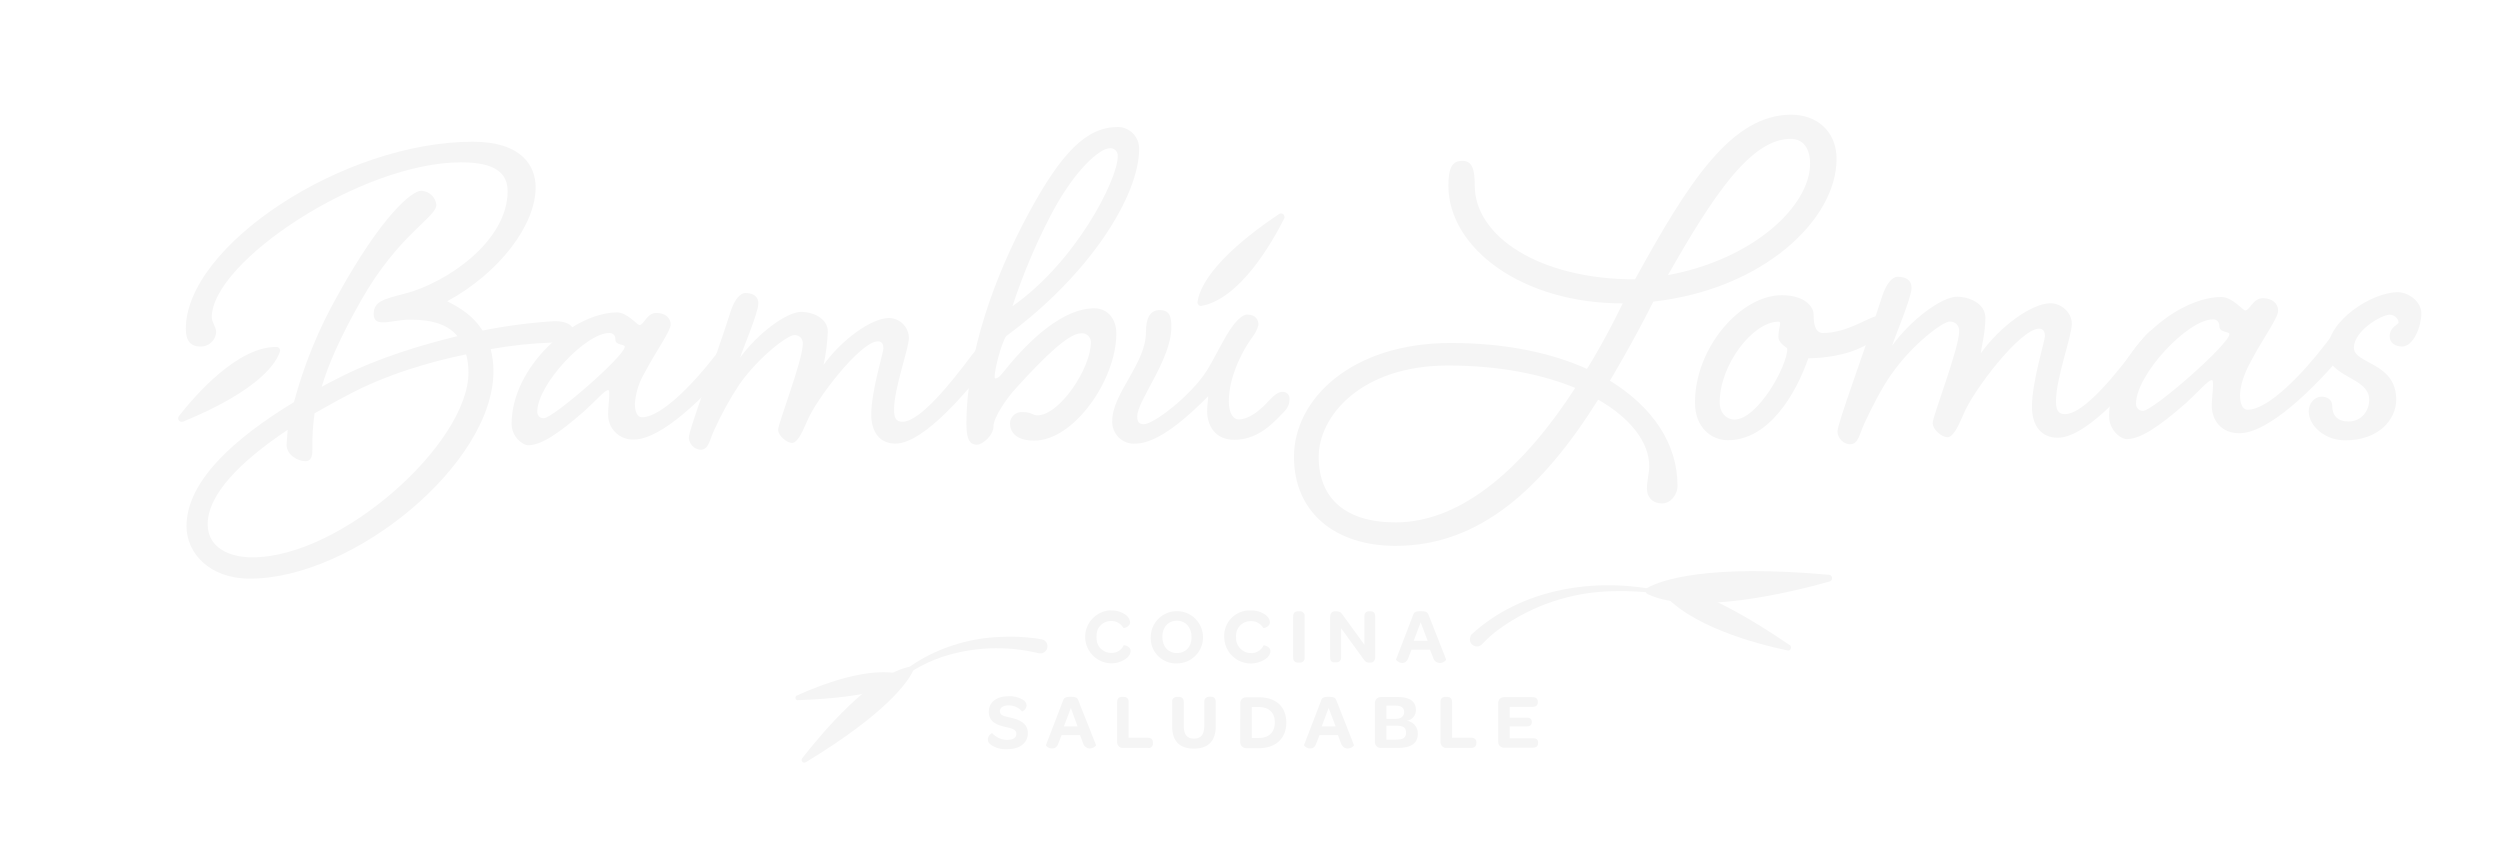
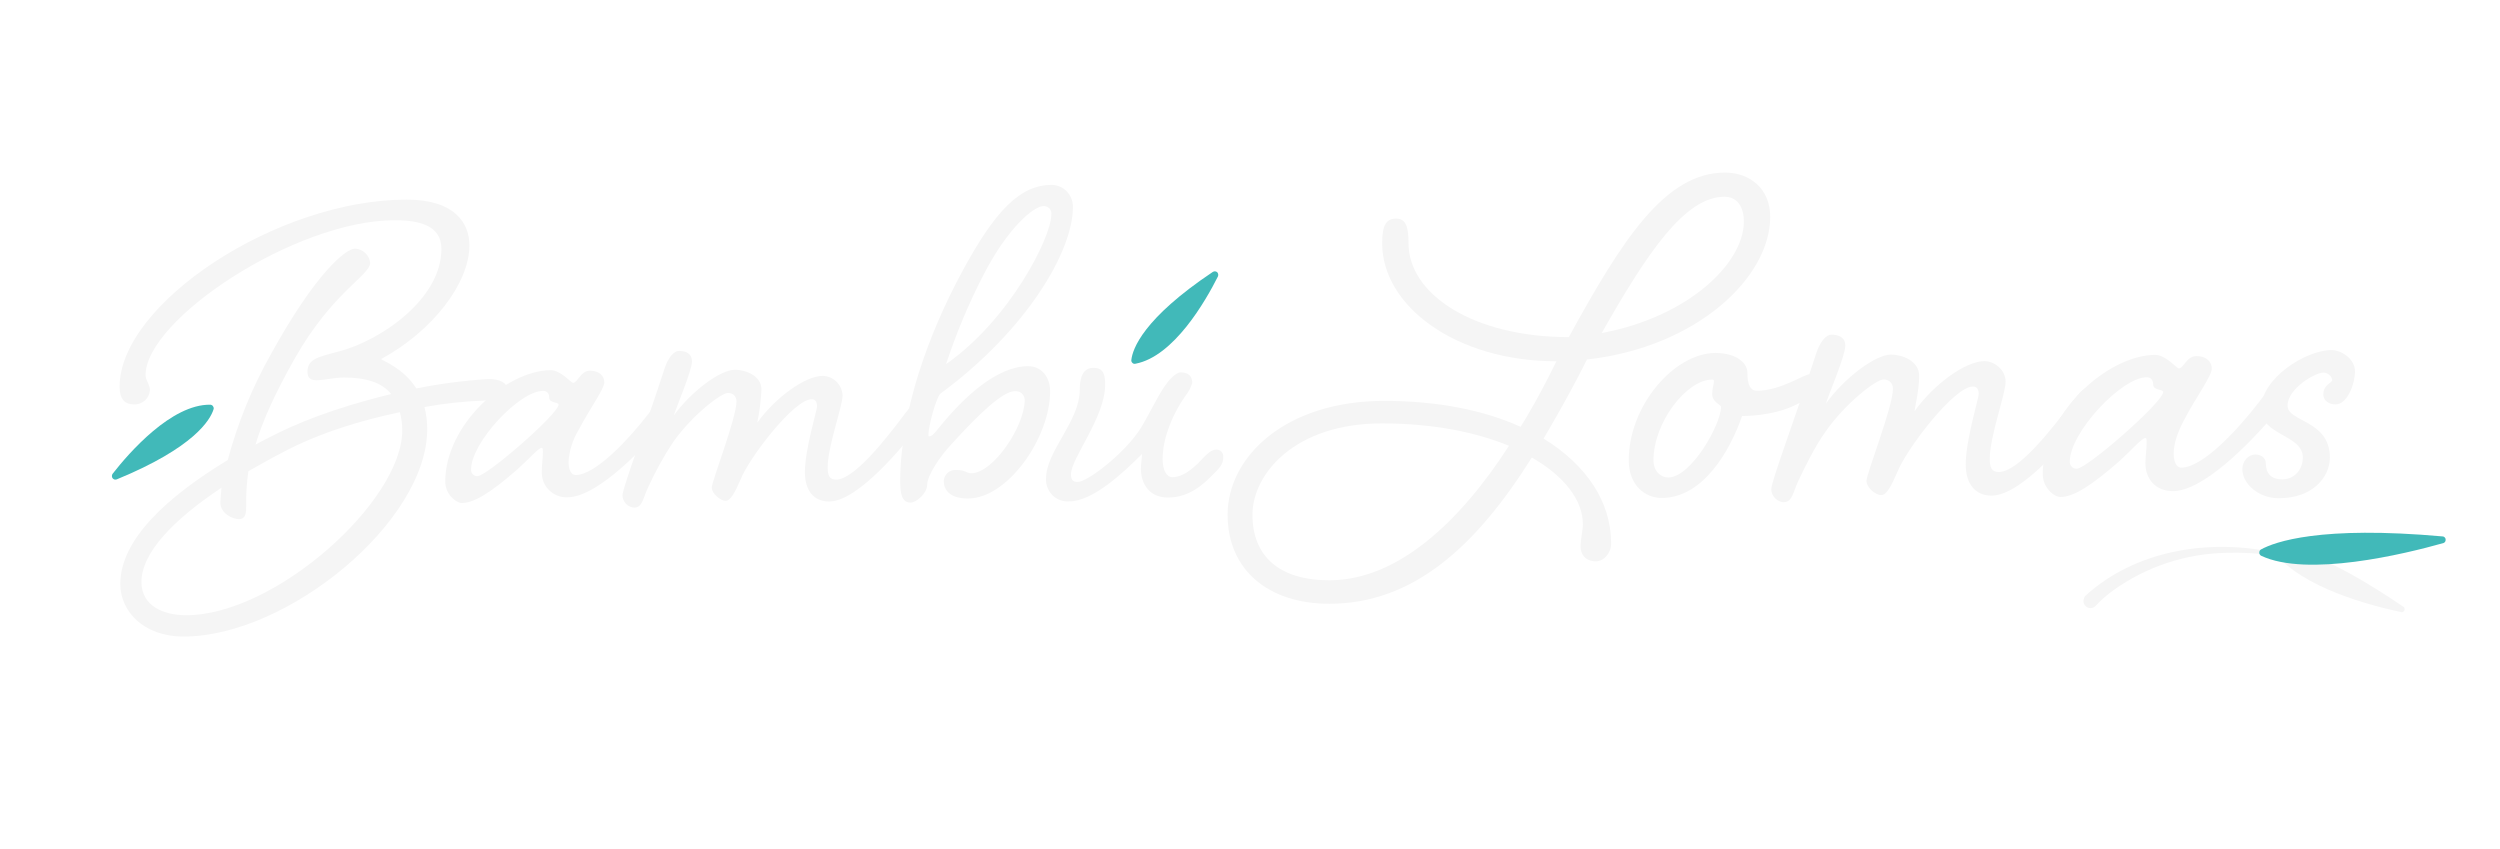
<svg xmlns="http://www.w3.org/2000/svg" version="1.1" id="Capa_1" x="0px" y="0px" viewBox="0 0 1831 621.5" style="enable-background:new 0 0 1831 621.5;" xml:space="preserve">
  <style type="text/css">
	.st0{fill:#F5F5F5;}
+ 	.st1{fill:#41B9B9;}
</style>
  <g>
    <g>
-       <path class="st0" d="M1077.8,464.6c37-33.9,91.5-42.2,139.2-31.7c0.1,0,0.3,0.1,0.4,0.2c0.1,0.1,0.2,0.2,0.3,0.3    c0.1,0.1,0.2,0.3,0.2,0.4c0,0.2,0,0.3,0,0.5c-0.1,0.3-0.2,0.5-0.5,0.7c-0.2,0.2-0.5,0.3-0.8,0.2c-11.8-1.9-23.8-2.6-35.7-2.2    c-29.7,0.6-58.5,10.2-82.6,27.5c-4.6,3.3-8.9,7.1-12.8,11.3c-0.9,1-2.3,1.6-3.6,1.7c-1.4,0-2.7-0.5-3.7-1.4    c-0.5-0.5-0.9-1-1.2-1.6c-0.6-1.3-0.6-2.7-0.1-4C1077,465.7,1077.3,465.1,1077.8,464.6z" />
-       <path class="st0" d="M760.6,478.4c-23.5-5.7-48.1-4.7-71.1,2.9c-13.9,4.8-26.6,12.4-37.5,22.4c-0.2,0.2-0.5,0.3-0.8,0.3    c-0.3,0-0.6-0.1-0.8-0.3c-0.2-0.2-0.3-0.5-0.3-0.8c0-0.3,0.1-0.6,0.3-0.8c7-7.3,14.9-13.6,23.6-18.8c17.7-10.2,37.7-16,58.2-16.8    c9-0.5,18-0.1,26.9,1.1c1.3,0.2,2.5,0.4,4,0.7c0.7,0.1,1.3,0.4,1.9,0.8c0.6,0.4,1,0.9,1.4,1.5c0.4,0.6,0.6,1.3,0.7,1.9    c0.1,0.7,0.1,1.4-0.1,2.1c-0.3,1.4-1.2,2.5-2.4,3.2c-0.6,0.4-1.3,0.6-2,0.7c-0.7,0.1-1.4,0-2.1-0.1L760.6,478.4z" />
-       <path class="st0" d="M813.4,447.1c3.9-0.2,7.7,0.9,10.9,3.1c0.9,0.6,1.7,1.4,2.3,2.3c0.6,0.9,0.9,2,1.1,3.1c0,3.7-4.8,4.6-4.9,4.3    c-1.9-3.2-5.3-5.2-9.1-5.1c-3,0-5.9,1.3-7.9,3.5c-1,1.1-1.8,2.4-2.2,3.8c-0.7,2.9-0.7,5.9,0,8.8c1.5,4.4,5.6,7.3,10.2,7.3    c3.9,0.2,7.6-2,9.2-5.6c0-0.3,5.1,0.5,5.1,4.3c-0.1,1.1-0.5,2.3-1.2,3.2c-0.6,1-1.4,1.8-2.4,2.4c-3.3,2.3-7.2,3.5-11.2,3.3    c-10.7-0.5-19-9.6-18.5-20.3c0.5-10,8.5-18,18.5-18.5H813.4z" />
-       <path class="st0" d="M872.7,466.5c0-7-4.4-11.9-10.7-11.9c-6.3,0-10.7,4.7-10.7,11.8c0,7.1,4.3,11.9,10.7,11.9    S872.8,473.6,872.7,466.5L872.7,466.5z M842.8,466.5c0.1-10.6,8.8-19,19.4-18.9c10.6,0.1,19,8.8,18.9,19.4    c-0.1,10.5-8.7,18.9-19.2,18.9c-10.2,0.3-18.8-7.7-19.1-17.9C842.8,467.5,842.8,467,842.8,466.5z" />
-       <path class="st0" d="M915.8,447.1c3.9-0.2,7.7,0.9,10.9,3.1c0.9,0.6,1.7,1.4,2.3,2.3c0.6,0.9,1,2,1.1,3.1c0,3.7-4.7,4.6-4.9,4.3    c-0.9-1.6-2.3-2.9-3.9-3.8c-1.6-0.9-3.5-1.3-5.4-1.2c-3,0-5.9,1.3-7.9,3.5c-2,2.2-3,5.2-2.7,8.2c-0.1,1.5,0.1,3,0.6,4.4    c0.5,1.4,1.3,2.7,2.3,3.8c1,1.1,2.3,2,3.6,2.6c1.4,0.6,2.8,0.9,4.3,0.9c3.9,0.3,7.6-2,9.3-5.6c0-0.3,5.1,0.5,5.1,4.3    c-0.1,1.1-0.5,2.3-1.2,3.2c-0.6,1-1.4,1.8-2.4,2.4c-8.8,6-20.9,3.7-26.9-5.2c-0.2-0.3-0.4-0.6-0.6-0.9c-1.8-3-2.8-6.5-2.8-10    c-0.1-2.6,0.3-5.1,1.2-7.5c1.9-4.9,5.7-8.7,10.5-10.6C910.7,447.4,913.3,447,915.8,447.1z" />
-       <path class="st0" d="M947.1,451.5c0-2.6,1.3-3.8,3.6-3.8h1.1c0.5-0.1,1,0,1.5,0.2c0.5,0.2,1,0.4,1.3,0.8c0.4,0.4,0.6,0.8,0.8,1.3    c0.1,0.5,0.2,1,0.1,1.5v30c0.1,0.5,0,1-0.1,1.5c-0.5,1.5-2,2.5-3.6,2.3h-1.1c-2.3,0-3.6-1.3-3.6-3.8L947.1,451.5z" />
-       <path class="st0" d="M974.2,481.5v-29.6c0-2.7,1.3-4.2,3.7-4.2h1c0.9,0,1.7,0.2,2.5,0.6c0.8,0.4,1.4,1.1,1.8,1.8l16.1,22.1v-20.7    c0-2.5,1.1-3.8,3.6-3.8h0.8c2.3,0,3.5,1.3,3.5,3.8v29.6c0,2.7-1.3,4.2-3.6,4.2h-0.7c-0.8,0.1-1.6-0.1-2.3-0.5    c-0.7-0.4-1.3-1-1.7-1.7l-16.7-23v21.2c0.1,0.5,0,1-0.1,1.5c-0.2,0.5-0.4,1-0.8,1.3c-0.7,0.7-1.7,1.1-2.8,1h-0.8    C975.4,485.3,974.2,484,974.2,481.5z" />
-       <path class="st0" d="M1045.6,469.3l-5.1-13.5l-5.1,13.5H1045.6z M1022.5,482.9l12.6-32.8c0.5-1.6,1.7-2.5,5.6-2.5s4.9,1,5.5,2.5    l12.9,32.8c0.3,0.7-2.1,2.7-4.6,2.7c-2.3-0.1-4.4-1.7-4.9-4l-2.3-5.8h-13.5l-2.3,5.9c-1,2.9-2.8,3.9-4.6,3.9    C1024.7,485.5,1022.3,483.7,1022.5,482.9z" />
-       <path class="st0" d="M723.5,541.1c0.3-1.8,1.4-3.4,3.1-4.2c2.8,3.1,6.8,5,11,5c4.4,0,6.8-1.6,6.8-4.5c0-3.3-3.7-4-8.1-5    c-5.9-1.3-12.1-3.5-12.1-11.1c0-6.9,5.5-11.4,14.5-11.4c3.8-0.2,7.5,0.8,10.7,2.7c1.5,0.9,2.4,2.4,2.5,4.1c-0.2,2-1.5,3.7-3.3,4.4    c-2.5-2.9-6.1-4.5-9.9-4.5c-4,0-6.4,1.7-6.4,4.3c0,3.2,3.3,3.7,7.9,4.7c6.7,1.5,12.6,4.3,12.6,11.3c0,7-5.5,11.8-15.2,11.8    c-4.3,0.3-8.6-0.9-12.1-3.4c-0.7-0.5-1.2-1.1-1.6-1.8C723.6,542.7,723.5,541.9,723.5,541.1z" />
-       <path class="st0" d="M789.2,532l-4.9-13.5l-5.1,13.5H789.2z M766.1,545.6l12.6-32.8c0.5-1.6,1.7-2.5,5.6-2.5c3.9,0,4.9,1,5.4,2.5    l13,32.8c0.3,0.7-2.1,2.6-4.6,2.6c-1.1,0-2.2-0.5-3.1-1.2c-0.9-0.7-1.5-1.7-1.8-2.8l-2.2-5.8h-13.5l-2.3,5.9    c-1,3.1-2.8,3.9-4.6,3.9C768.1,548.2,765.8,546.4,766.1,545.6z" />
-       <path class="st0" d="M818.2,543.1v-28.9c0-2.6,1.3-3.8,3.5-3.8h1.2c2.5,0,3.7,1.3,3.7,3.8v26.1h13.9c2.6,0,3.9,1.2,3.9,3.6v0.2    c0.2,1.1-0.2,2.2-1,2.9c-0.4,0.4-0.8,0.6-1.3,0.8c-0.5,0.1-1.1,0.1-1.6,0h-18c-1.2,0.1-2.4-0.4-3.2-1.3c-0.4-0.5-0.7-1-0.9-1.6    C818.1,544.3,818.1,543.7,818.2,543.1z" />
-       <path class="st0" d="M858.5,514.2c-0.1-0.5,0-1,0.1-1.5c0.2-0.5,0.4-1,0.8-1.3c0.4-0.4,0.8-0.7,1.3-0.8c0.5-0.2,1-0.2,1.5-0.2h1.1    c2.4,0,3.7,1.3,3.7,3.8v17.9c0,5.9,2.5,8.9,7.5,8.9c5,0,7.5-3.1,7.5-9v-17.8c-0.2-1.6,0.7-3.1,2.2-3.7c0.5-0.2,1-0.2,1.5-0.2h1.1    c2.4,0,3.6,1.3,3.6,3.8v17.9c0,10.7-5.5,16.3-16,16.3s-15.9-5.5-15.9-16.3V514.2z" />
-       <path class="st0" d="M933.7,529.1c0-7.2-4.4-11.3-11.7-11.3h-5.2v22.7h5.1C929.1,540.6,933.7,536.4,933.7,529.1z M908.4,515.4    c-0.1-0.6,0-1.2,0.2-1.8c0.2-0.6,0.5-1.1,0.9-1.6c0.4-0.4,0.9-0.8,1.5-1c0.6-0.2,1.2-0.3,1.8-0.3h9.4c12.3,0,19.9,6.9,19.9,18.5    c0,11.6-7.7,18.8-20.2,18.8H913c-0.6,0-1.2-0.1-1.8-0.3c-1.2-0.5-2.1-1.4-2.6-2.5c-0.2-0.6-0.3-1.2-0.3-1.8L908.4,515.4z" />
-       <path class="st0" d="M978.2,532l-5.1-13.5l-5.1,13.5H978.2z M955.1,545.6l12.6-32.8c0.5-1.6,1.7-2.5,5.5-2.5c3.8,0,5,1,5.5,2.5    l12.9,32.8c0.3,0.7-2.1,2.6-4.6,2.6c-1.1,0-2.3-0.4-3.1-1.2c-0.9-0.7-1.5-1.7-1.8-2.8l-2.2-5.8h-13.5l-2.3,5.9    c-1,3.1-2.8,3.9-4.6,3.9C957.2,548.2,954.9,546.4,955.1,545.6L955.1,545.6z" />
-       <path class="st0" d="M1022.7,541.7c5.1,0,7.1-1.5,7.1-5.2c0-3.8-2.3-5-7.1-5h-7.3v10.3L1022.7,541.7z M1022.2,526.5    c3.9,0,6.2-1.9,6.2-5c0-3.1-2.1-4.7-6.2-4.7h-6.8v9.7H1022.2z M1007,543.1v-27.8c-0.1-0.6,0-1.2,0.2-1.8c0.4-1.2,1.3-2.2,2.5-2.7    c0.6-0.2,1.2-0.3,1.8-0.3h12.6c8.4,0,12.9,3.3,12.9,9.5c0.1,3.9-2.7,7.3-6.6,7.9c4.6,0.6,8.1,4.6,8,9.3c0,7.2-4.6,10.6-15.1,10.6    h-11.9c-0.6,0-1.2-0.1-1.8-0.3c-0.6-0.2-1.1-0.6-1.5-1c-0.4-0.5-0.7-1-0.9-1.6C1007,544.3,1006.9,543.7,1007,543.1z" />
-       <path class="st0" d="M1055,543.1v-28.9c0-2.6,1.3-3.8,3.6-3.8h1.2c2.5,0,3.7,1.3,3.7,3.8v26.1h13.9c2.6,0,3.9,1.2,3.9,3.6v0.2    c0,2.4-1.3,3.7-3.9,3.7h-17.9c-0.6,0.1-1.2,0-1.8-0.3c-0.6-0.2-1.1-0.6-1.5-1c-0.4-0.4-0.8-1-0.9-1.6    C1055,544.4,1055,543.8,1055,543.1z" />
-       <path class="st0" d="M1097.3,543.1v-27.8c-0.1-0.6,0-1.2,0.2-1.8c0.2-0.6,0.5-1.1,0.9-1.6c0.4-0.5,0.9-0.8,1.5-1    c0.6-0.2,1.2-0.3,1.8-0.3h20.7c2.6,0,3.9,1.1,3.9,3.4v0.3c0,2.3-1.3,3.4-3.9,3.4h-16.7v7.9h12.3c2.8,0,3.9,1.1,3.9,3.1    c0,2.3-1.2,3.3-3.9,3.3h-12.3v8.7h16.9c2.7,0,3.9,1,3.9,3.1v0.3c0,2.3-1.2,3.5-3.9,3.5h-20.9c-0.6,0-1.2,0-1.7-0.3    c-0.6-0.2-1.1-0.5-1.5-0.9c-0.4-0.4-0.7-0.9-1-1.5C1097.4,544.3,1097.3,543.7,1097.3,543.1z" />
-       <path class="st0" d="M1308.8,476.3c-21.8-4.6-72.4-17.7-92.5-43.8c-0.7-1-0.5-2.3,0.4-3c0,0,0.1,0,0.1-0.1    c0.3-0.2,0.7-0.4,1.1-0.4c8.5-0.5,33.4,3.1,92.5,43.2c1.1,0.4,1.7,1.7,1.2,2.9S1309.9,476.8,1308.8,476.3z" />
-       <path class="st0" d="M1340.3,425.8c-29,8.2-99.9,25.3-133.7,9.3c-0.8-0.5-1.4-1.4-1.3-2.3c0-1,0.5-1.9,1.3-2.3    c10-5.5,43.2-17.6,133.3-9.5c0.5,0.1,1,0.4,1.3,0.8c0.4,0.4,0.6,0.9,0.6,1.5c0,0.6-0.1,1.1-0.4,1.6    C1341.2,425.2,1340.8,425.6,1340.3,425.8z" />
-       <path class="st0" d="M583.9,509.3c15.7-7.1,53.3-22.3,77.7-15.1c0.3,0.1,0.6,0.2,0.9,0.5c0.2,0.2,0.4,0.6,0.5,0.9    c0.1,0.3,0,0.7-0.1,1c-0.1,0.3-0.4,0.6-0.6,0.8c-5,4.2-22.3,13.4-77.6,15.4c-0.5,0.1-0.9,0-1.3-0.2c-0.8-0.5-1.1-1.6-0.6-2.4    c0,0,0,0,0,0C583,509.7,583.4,509.4,583.9,509.3z" />
-       <path class="st0" d="M587.5,555.4c14.4-18.5,50.7-61.7,79.2-67.2c0.4-0.1,0.7,0,1.1,0.1c0.7,0.2,1.2,0.9,1.3,1.6    c0,0.4,0,0.7-0.2,1.1c-3.7,8-18.8,30.9-78.8,67.3c-0.4,0.2-0.9,0.3-1.3,0.3c-0.5-0.1-0.9-0.3-1.2-0.7c-0.3-0.4-0.5-0.8-0.5-1.3    C587.1,556.2,587.2,555.7,587.5,555.4z" />
+       <path class="st0" d="M1527.2,436.5c37-33.9,91.5-42.2,139.2-31.7c0.1,0,0.3,0.1,0.4,0.2c0.1,0.1,0.2,0.2,0.3,0.3    c0.1,0.1,0.2,0.3,0.2,0.4c0,0.2,0,0.3,0,0.5c-0.1,0.3-0.2,0.5-0.5,0.7c-0.2,0.2-0.5,0.3-0.8,0.2c-11.8-1.9-23.8-2.6-35.7-2.2    c-29.7,0.6-58.5,10.2-82.6,27.5c-4.6,3.3-8.9,7.1-12.8,11.3c-0.9,1-2.3,1.6-3.6,1.7c-1.4,0-2.7-0.5-3.7-1.4    c-0.5-0.5-0.9-1-1.2-1.6c-0.6-1.3-0.6-2.7-0.1-4C1526.4,437.6,1526.7,437,1527.2,436.5z" />
+       <path class="st0" d="M1758.2,448.2c-21.8-4.6-72.4-17.7-92.5-43.8c-0.7-1-0.5-2.3,0.4-3c0,0,0.1,0,0.1-0.1    c0.3-0.2,0.7-0.4,1.1-0.4c8.5-0.5,33.4,3.1,92.5,43.2c1.1,0.4,1.7,1.7,1.2,2.9S1759.3,448.7,1758.2,448.2z" />
+       <path class="st1" d="M1789.7,397.7c-29,8.2-99.9,25.3-133.7,9.3c-0.8-0.5-1.4-1.4-1.3-2.3c0-1,0.5-1.9,1.3-2.3    c10-5.5,43.2-17.6,133.3-9.5c0.5,0.1,1,0.4,1.3,0.8c0.4,0.4,0.6,0.9,0.6,1.5c0,0.6-0.1,1.1-0.4,1.6    C1790.6,397.1,1790.2,397.5,1789.7,397.7z" />
    </g>
    <g>
-       <path class="st0" d="M940.5,160.1c-9,17.9-32.3,58.6-60.4,63.9c-0.4,0.1-0.8,0.1-1.2,0c-0.4-0.1-0.7-0.3-1-0.6    c-0.3-0.3-0.5-0.6-0.7-1c-0.1-0.4-0.2-0.8-0.1-1.2c0.9-8,8.5-30.2,59.6-64.4c0.5-0.3,1.1-0.5,1.6-0.5c0.6,0,1.1,0.3,1.6,0.6    c0.4,0.4,0.7,0.9,0.8,1.5C940.9,159,940.8,159.6,940.5,160.1z" />
+       <path class="st1" d="M892,202.5c-9,17.9-32.3,58.6-60.4,63.9c-0.4,0.1-0.8,0.1-1.2,0c-0.4-0.1-0.7-0.3-1-0.6    c-0.3-0.3-0.5-0.6-0.7-1c-0.1-0.4-0.2-0.8-0.1-1.2c0.9-8,8.5-30.2,59.6-64.4c0.5-0.3,1.1-0.5,1.6-0.5c0.6,0,1.1,0.3,1.6,0.6    c0.4,0.4,0.7,0.9,0.8,1.5C892.3,201.4,892.2,202,892,202.5z" />
      <g>
-         <path class="st0" d="M1060.8,135.9c0-13.4,3-18.1,10.3-18.1c7.3,0,9,6.5,9,18.1c0,37.2,47.3,68.7,117.4,68.7     C1236.7,133.3,1268.1,84,1312,84c18.1,0,33.1,11.7,33.1,32.4c0,44.5-53.8,95.5-134.2,104.5c-15.1,30.2-31.8,57.9-31.8,57.9     c31.4,19.4,49.5,46.2,49.5,76.9c0,6.9-5.2,13-11.2,13c-7.7,0-11.2-5.2-11.2-10.8c0-5.6,1.7-11.7,1.7-16.4     c0-17.3-13.3-35-37.4-48.8c-40.9,65.2-86.9,107.1-148.4,107.1c-44.3,0-74.4-24.6-74.4-65.2c0-42.3,42.1-83.4,114.8-83.4     c39.1,0,73.1,6.9,99.8,19c3.9-6,15.1-25.1,26.2-48C1114.6,222.3,1060.8,181.6,1060.8,135.9z M965.8,334.6c0,30.2,19.4,48,56.3,48     c50.3,0,95.9-43.2,131.6-98.5c-24.1-9.9-55.5-16.4-92.9-16.4C996.8,267.6,965.8,304.8,965.8,334.6z M1311.5,101.7     c-29.2,0-56.8,41.5-89.9,99.8c63.2-11.7,104.1-51,104.1-81.6C1325.7,108.6,1320.6,101.7,1311.5,101.7z" />
-         <path class="st0" d="M1328.3,230.5c0,3.5,0,13.4,6.9,13.4c17.6,0,34.4-12.1,38.7-12.1c4.3,0,7.7,3,7.7,7.3s-5.6,9.5-19.8,16     c-15.9,7.3-35.7,7.3-37.4,7.3c-9,25.9-28.8,60-58.9,60c-12,0-24.1-9.1-24.1-27.6c0-40.2,33.5-78.6,63.6-78.6     C1321,216.2,1328.3,224,1328.3,230.5z M1259.5,294.8c0,7.8,5.2,12.5,10.8,12.5c16.8,0,38.7-38.9,38.7-51.8c0-1.3-6.5-3.5-6.5-9.1     c0-4.3,1.3-7.8,1.3-9.5c0-0.9-0.4-1.3-1.3-1.3C1284,235.6,1259.5,266.8,1259.5,294.8z" />
-         <path class="st0" d="M1566.5,251.6c5.2-6.5,8.6-10.8,13.3-10.8c3.9,0,6,2.6,6,6c0,3.9-1.7,6.5-6.9,12.5     c-13.3,17.3-49,61.3-71.8,61.3c-11.6,0-18.9-8.2-18.9-22.9c0-17.7,9.5-48.4,9.5-51.4c0-3-0.9-5.6-4.3-5.6     c-13.8,0-49,46.2-55.5,63.1c-4.3,9.9-7.7,16.4-11.6,16.4c-4.3,0-10.8-5.6-10.8-10.4c0-5.2,19.4-54.4,19.4-67.4     c0-3.5-2.2-6.9-6.9-6.9c-5.2,0-27.5,16.8-42.6,38.4c-7.7,10.8-15.1,25.9-19.8,35.9c-3.9,8.2-4.3,15.6-10.8,15.6     c-3.9,0-9-3.9-9-9.5c0-6,19.4-57.5,32.7-98.9c3-9.5,7.7-14.3,11.2-14.3c5.2,0,10.3,1.7,10.3,8.2c0,7.3-12.5,36.3-14.2,42.3     c13.3-18.6,36.1-35.9,47.7-35.9c7.7,0,20.6,4.3,20.6,15.6c0,10.4-3,22-3.4,25.9c14.2-19.9,37.4-36.7,51.2-36.7     c6.9,0,15.5,6,15.5,15.1s-11.6,39.7-11.6,56.6c0,6,1.3,9.5,6.5,9.5C1526.5,303.5,1551.1,272.4,1566.5,251.6z" />
-         <path class="st0" d="M1657.3,218.4c6.9,0,11.2,3.9,11.2,9.1c0,5.6-11.2,20.3-20.2,37.6c-5.2,9.5-7.7,18.1-7.7,24.6     c0,5.6,1.7,10.4,5.6,10.4c15.5,0,41.3-27.6,57.2-48.4c4.7-6.5,8.6-10.8,12.9-10.8c4.3,0,6,2.6,6,6c0,3.9-1.7,6.5-6.5,12.5     c-20.6,24.6-54.2,57.9-75.7,57.9c-13.3,0-20.2-9.5-20.2-20.3c0-4.8,0.9-10.8,0.9-14.7c0-2.6,0-3.9-0.9-3.9     c-2.6,0-9.5,8.2-18.9,16.8c-20.2,17.7-33.5,26.4-43.4,26.4c-4.3,0-12.9-6.5-12.9-16.8c0-44.1,46.9-86.8,82.1-87.3     c8.2,0,15.9,9.9,17.6,9.9C1647.8,227.4,1650,218.4,1657.3,218.4z M1564.4,295.7c0,2.6,1.7,5.2,5.2,5.2c7.3,0,63.2-48.8,63.2-56.2     c0-2.2-7.3-0.9-7.3-5.6c0-2.6-1.3-5.2-4.7-5.2C1602.2,233.9,1564.4,274.5,1564.4,295.7z" />
-         <path class="st0" d="M1704.6,257.2c0-22.5,32.7-43.2,51.6-43.2c7.3,0,17.2,6.5,17.2,15.6c0,9.1-5.6,24.2-14.2,24.2     c-4.7,0-9-2.6-9-7.3c0-7.3,6.5-8.6,6.5-10.4c0-2.6-3-5.6-6.5-5.6c-6,0-26.2,11.7-26.2,24.2c0,12.1,31,10.4,31,38     c0,14.3-12.5,29.8-37.4,29.8c-15.1,0-26.7-10.8-26.7-21.2c0-6,4.3-10.8,9.5-10.8c3.9,0,7.7,2.2,7.7,6.5c0,7.3,3.9,11.7,12,11.7     c9,0,15.1-7.3,15.1-16C1735.1,275.8,1704.6,276.7,1704.6,257.2z" />
+         <path class="st0" d="M1012.3,178.2c0-13.4,3-18.1,10.3-18.1c7.3,0,9,6.5,9,18.1c0,37.2,47.3,68.7,117.4,68.7     c39.1-71.3,70.5-120.5,114.4-120.5c18.1,0,33.1,11.7,33.1,32.4c0,44.5-53.8,95.5-134.2,104.5c-15.1,30.2-31.8,57.9-31.8,57.9     c31.4,19.4,49.5,46.2,49.5,76.9c0,6.9-5.2,13-11.2,13c-7.7,0-11.2-5.2-11.2-10.8c0-5.6,1.7-11.7,1.7-16.4     c0-17.3-13.3-35-37.4-48.8c-40.9,65.2-86.9,107.1-148.4,107.1c-44.3,0-74.4-24.6-74.4-65.2c0-42.3,42.1-83.4,114.8-83.4     c39.1,0,73.1,6.9,99.8,19c3.9-6,15.1-25.1,26.2-48C1066.1,264.6,1012.3,224,1012.3,178.2z M917.3,377c0,30.2,19.4,48,56.3,48     c50.3,0,95.9-43.2,131.6-98.5c-24.1-9.9-55.5-16.4-92.9-16.4C948.2,310,917.3,347.2,917.3,377z M1263,144.1     c-29.2,0-56.8,41.5-89.9,99.8c63.2-11.7,104.1-51,104.1-81.6C1277.2,151,1272,144.1,1263,144.1z" />
+         <path class="st0" d="M1279.8,272.8c0,3.5,0,13.4,6.9,13.4c17.6,0,34.4-12.1,38.7-12.1c4.3,0,7.7,3,7.7,7.3s-5.6,9.5-19.8,16     c-15.9,7.3-35.7,7.3-37.4,7.3c-9,25.9-28.8,60-58.9,60c-12,0-24.1-9.1-24.1-27.6c0-40.2,33.5-78.6,63.6-78.6     C1272.5,258.6,1279.8,266.4,1279.8,272.8z M1211,337.2c0,7.8,5.2,12.5,10.8,12.5c16.8,0,38.7-38.9,38.7-51.8     c0-1.3-6.5-3.5-6.5-9.1c0-4.3,1.3-7.8,1.3-9.5c0-0.9-0.4-1.3-1.3-1.3C1235.5,278,1211,309.1,1211,337.2z" />
+         <path class="st0" d="M1518,294c5.2-6.5,8.6-10.8,13.3-10.8c3.9,0,6,2.6,6,6c0,3.9-1.7,6.5-6.9,12.5c-13.3,17.3-49,61.3-71.8,61.3     c-11.6,0-18.9-8.2-18.9-22.9c0-17.7,9.5-48.4,9.5-51.4c0-3-0.9-5.6-4.3-5.6c-13.8,0-49,46.2-55.5,63.1     c-4.3,9.9-7.7,16.4-11.6,16.4c-4.3,0-10.8-5.6-10.8-10.4c0-5.2,19.4-54.4,19.4-67.4c0-3.5-2.2-6.9-6.9-6.9     c-5.2,0-27.5,16.8-42.6,38.4c-7.7,10.8-15.1,25.9-19.8,35.9c-3.9,8.2-4.3,15.6-10.8,15.6c-3.9,0-9-3.9-9-9.5     c0-6,19.4-57.5,32.7-98.9c3-9.5,7.7-14.3,11.2-14.3c5.2,0,10.3,1.7,10.3,8.2c0,7.3-12.5,36.3-14.2,42.3     c13.3-18.6,36.1-35.9,47.7-35.9c7.7,0,20.6,4.3,20.6,15.6c0,10.4-3,22-3.4,25.9c14.2-19.9,37.4-36.7,51.2-36.7     c6.9,0,15.5,6,15.5,15.1c0,9.1-11.6,39.7-11.6,56.6c0,6,1.3,9.5,6.5,9.5C1478,345.9,1502.5,314.8,1518,294z" />
+         <path class="st0" d="M1608.7,260.8c6.9,0,11.2,3.9,11.2,9.1c0,5.6-11.2,20.3-20.2,37.6c-5.2,9.5-7.7,18.1-7.7,24.6     c0,5.6,1.7,10.4,5.6,10.4c15.5,0,41.3-27.6,57.2-48.4c4.7-6.5,8.6-10.8,12.9-10.8c4.3,0,6,2.6,6,6c0,3.9-1.7,6.5-6.5,12.5     c-20.6,24.6-54.2,57.9-75.7,57.9c-13.3,0-20.2-9.5-20.2-20.3c0-4.8,0.9-10.8,0.9-14.7c0-2.6,0-3.9-0.9-3.9     c-2.6,0-9.5,8.2-18.9,16.8c-20.2,17.7-33.5,26.4-43.4,26.4c-4.3,0-12.9-6.5-12.9-16.8c0-44.1,46.9-86.8,82.1-87.3     c8.2,0,15.9,9.9,17.6,9.9C1599.3,269.8,1601.4,260.8,1608.7,260.8z M1515.9,338.1c0,2.6,1.7,5.2,5.2,5.2     c7.3,0,63.2-48.8,63.2-56.2c0-2.2-7.3-0.9-7.3-5.6c0-2.6-1.3-5.2-4.7-5.2C1553.7,276.3,1515.9,316.9,1515.9,338.1z" />
+         <path class="st0" d="M1656,299.6c0-22.5,32.7-43.2,51.6-43.2c7.3,0,17.2,6.5,17.2,15.6c0,9.1-5.6,24.2-14.2,24.2     c-4.7,0-9-2.6-9-7.3c0-7.3,6.5-8.6,6.5-10.4c0-2.6-3-5.6-6.5-5.6c-6,0-26.2,11.7-26.2,24.2c0,12.1,31,10.4,31,38     c0,14.3-12.5,29.8-37.4,29.8c-15.1,0-26.7-10.8-26.7-21.2c0-6,4.3-10.8,9.5-10.8c3.9,0,7.7,2.2,7.7,6.5c0,7.3,3.9,11.7,12,11.7     c9,0,15.1-7.3,15.1-16C1686.6,318.2,1656,319.1,1656,299.6z" />
      </g>
-       <path class="st0" d="M341.4,259.5c-27,5.6-58.9,14.9-86.8,29.9c-8,4-16.1,8.9-24.2,13.3c-1.2,8.6-1.8,17.2-1.6,25.9    c0,3.6,0,9.2-5.2,9.2c-5.2,0-13.7-4.4-13.7-12.1c0-1.6,0.4-5.2,0.8-10.9c-35.1,23.4-58.6,47.6-58.6,69.1    c0,17.4,16.1,24.3,32.7,24.3c65.4,0,158.3-83.6,158.3-135.3C343.1,268.3,342.6,263.8,341.4,259.5z M319.6,150    c0,9.3-27.7,21.5-55.3,70.3c-14.9,26.3-23.8,46.5-28.7,63c4.8-2.8,10.1-5.2,15.4-8c26.7-13.3,57.3-22.6,84-29.1    c-6.8-8.5-18.5-12.1-34.7-12.1c-7.3,0-14.5,2-19.8,2c-4,0-6.8-1.2-6.8-6.2c0-9.3,7.7-10.9,23-14.9c29.9-7.7,75.1-38,75.1-75.1    c0-17-15.8-21-34.3-21c-72.6,0-182.4,72.7-182.4,113.5c0,3.6,3.2,6.9,3.2,10.9c-0.4,6.1-5.6,10.8-11.7,10.5    c-6.4,0-10.5-3.6-10.5-12.9c-0.1-60.7,115-137.1,210.2-137.1c35.5,0,46,17.4,46,33.5c0,27.5-26.6,62.6-64.7,83.3    c2,1.6,16.6,6.9,25.8,21.5c17.5-3.5,35.1-5.8,52.9-6.9c7.6,0,13.7,2.4,13.7,7.7s-4.4,8-15.4,8c-15.2,0.5-30.3,2.1-45.2,4.8    c1.3,5.3,2,10.7,2,16.2c0,67.9-102.5,151.9-178.4,151.9c-29.9,0-46.4-19-46.4-38.4c0-32.7,34.3-63.9,78.7-90.9    c7.3-27.2,18-53.5,31.9-78c32.3-58.6,54.5-76.8,61.3-76.8C314.3,140,319,144.3,319.6,150L319.6,150z" />
-       <path class="st0" d="M393.5,301.5c0,0.6,0.1,1.3,0.3,1.9c0.2,0.6,0.6,1.1,1,1.6c0.9,0.9,2.2,1.4,3.5,1.3    c6.8,0,59.3-45.6,59.3-52.4c0-2-6.9-0.8-6.9-5.2c0.2-1.9-0.8-3.8-2.6-4.5c-0.6-0.2-1.2-0.4-1.8-0.3    C429,243.7,393.5,281.7,393.5,301.5z M480.7,229.2c6.5,0,10.5,3.6,10.5,8.5c0,4.8-10.5,19-19,35.2c-4.2,7-6.7,14.9-7.2,23    c0,5.2,1.6,9.7,5.2,9.7c14.5,0,38.7-25.9,53.7-45.3c4.4-6.2,8-10.1,12.1-10.1c0.8-0.1,1.5,0,2.3,0.3c1.5,0.5,2.6,1.7,3.1,3.2    c0.3,0.7,0.3,1.5,0.2,2.3c0,3.6-1.6,6.2-6.2,11.7c-19.4,23-50.9,54.2-71.1,54.2c-7.8,0.4-14.9-4.3-17.7-11.5    c-0.9-2.4-1.3-4.9-1.2-7.4c0-4.4,0.8-10.1,0.8-13.7c0-2.4,0-3.6-0.8-3.6c-2.4,0-8.9,7.7-17.8,15.7c-19,16.6-31.5,24.7-40.8,24.7    c-4,0-12.1-6.2-12.1-15.7c0-41.2,44-81.2,77.1-81.6c7.6,0,14.9,9.3,16.6,9.3C471.8,237.7,473.8,229.2,480.7,229.2L480.7,229.2z" />
-       <path class="st0" d="M711.6,260.3c4.8-6.2,8-10.1,12.5-10.1c0.8-0.1,1.5,0.1,2.2,0.3c0.7,0.3,1.4,0.7,1.9,1.2    c0.5,0.5,0.9,1.2,1.2,1.9c0.3,0.7,0.4,1.5,0.3,2.2c0,3.6-1.6,6.2-6.5,11.7c-12.5,16.2-46,57.4-67.4,57.4    c-10.9,0-17.7-7.7-17.7-21.5c0-16.6,8.9-45.3,8.9-48.1s-0.8-5.3-4-5.3c-12.9,0-46,43.2-52.1,59c-4,9.3-7.3,15.4-10.9,15.4    s-10.1-5.2-10.1-9.7s18.1-51,18.1-63c0-0.9-0.1-1.7-0.4-2.5c-0.3-0.8-0.7-1.5-1.3-2.1c-0.6-0.6-1.3-1-2.1-1.3    c-0.8-0.3-1.7-0.4-2.5-0.4c-4.8,0-25.8,15.8-40.1,36c-7.1,10.7-13.2,21.9-18.5,33.5c-3.6,7.7-4,14.5-10.1,14.5    c-4.7-0.4-8.3-4.2-8.5-8.9c0-5.6,18.2-53.7,30.7-92.6c2.8-8.9,7.3-13.3,10.5-13.3c4.8,0,9.7,1.6,9.7,7.7    c0,6.9-11.7,33.9-13.3,39.6c12.5-17.4,33.9-33.5,44.8-33.5c7.2,0,19.4,4,19.4,14.6c-0.4,8.1-1.4,16.2-3.1,24.2    c13.3-18.5,35.1-34.3,48-34.3c7.8,0.2,14.1,6.4,14.5,14.2c0,8.5-10.9,37-10.9,52.9c0,5.7,1.2,8.9,6.2,8.9    C674,308.8,697,279.8,711.6,260.3z" />
-       <path class="st0" d="M768.5,159.7c-10.7,20.8-19.7,42.4-27,64.6c47.2-33.1,77.1-93.3,77.1-109.5c0.1-0.8,0.1-1.7-0.2-2.5    c-0.5-1.7-1.8-2.9-3.5-3.5c-0.8-0.3-1.7-0.3-2.5-0.2C806,108.8,787.1,123.3,768.5,159.7z M834.3,109.2    c0,33.1-34.7,90.9-97.3,136.9c-3.6,4.9-8.5,24.3-8.5,29.5c0,0.8,0,1.6,0.4,1.6c2.4,0,4.4-2.8,7.2-6.2c18.5-23,42.8-45.2,65.4-45.2    c9.7,0,16.1,7.7,16.1,18.5c0,33.9-31.1,78.4-60.1,78.4c-13.7,0-17.8-6.5-17.8-12.9c0.3-4.8,4.5-8.4,9.2-8c6.9,0,7.2,2.4,10.9,2.4    c16.1,0,39.2-34.3,39.2-53.7c0-1.8-0.9-3.6-2.2-4.8c-0.7-0.6-1.5-1.1-2.3-1.3c-0.9-0.3-1.8-0.4-2.7-0.3    c-8.9,0-26.3,16.6-46.8,39.2c-8,8.5-17.4,22.6-17.4,29.1s-8,13.3-12.1,13.3c-4,0-7.7-2-7.7-14.9c0-51.7,20.6-108.3,45.2-153.9    c24.6-45.7,42.9-63.9,65.9-63.9C827.6,93.2,834.5,100.4,834.3,109.2L834.3,109.2z" />
-       <path class="st0" d="M925.5,297.5c5.2-5.3,9.2-10.5,13.7-10.5c0.7,0,1.5,0.1,2.1,0.3c0.7,0.3,1.3,0.7,1.8,1.2    c0.5,0.5,0.9,1.2,1.1,1.9c0.2,0.7,0.3,1.4,0.2,2.2c0,3.2-0.8,6.2-6.2,11.3c-7.7,8-18.2,18.2-34.3,18.2c-14.6,0-19.8-11.3-19.8-21    c0-4.4,0.8-8,0.8-10.9c-14.5,14.6-36.4,34.7-53.3,34.7c-2.2,0.2-4.5-0.1-6.6-0.9c-2.1-0.8-4-2-5.6-3.5c-1.6-1.6-2.8-3.5-3.7-5.6    c-0.8-2.1-1.2-4.3-1.1-6.6c0-20.2,24.7-42,24.7-65c0-9.3,2.4-16.2,10.1-16.2c7.7,0,8.5,5.6,8.5,12.5c0,23.8-25,53.7-25,65.4    c0,3.2,0.8,5.7,4.8,5.7c7.3,0,34.7-21,46.4-39.6c6.2-10.1,13.3-25.5,19-32.7c3.6-4.9,7.7-8,10.1-8c6.8,0,8.5,4,8.5,7.7    c-1,3.4-2.6,6.5-4.8,9.3c-5.5,7.7-9.8,16.1-12.9,25c-2.5,6.9-3.9,14.1-4,21.5c0,8.5,3.1,13.3,7.2,13.3    C914.2,307.1,920.7,301.9,925.5,297.5z" />
-       <path class="st0" d="M131,304.8c12.3-15.8,43.2-51,71.5-50.7c0.4,0,0.8,0.1,1.2,0.3c0.4,0.2,0.7,0.5,0.9,0.8    c0.2,0.3,0.4,0.7,0.5,1.1c0.1,0.4,0,0.8-0.1,1.2c-2.4,7.7-14.2,28-70.9,51.3c-0.5,0.2-1.1,0.2-1.7,0.1c-0.5-0.2-1-0.5-1.3-0.9    C130.3,307,130.3,305.7,131,304.8L131,304.8z" />
+       <path class="st0" d="M292.9,301.9c-27,5.6-58.9,14.9-86.8,29.9c-8,4-16.1,8.9-24.2,13.3c-1.2,8.6-1.8,17.2-1.6,25.9    c0,3.6,0,9.2-5.2,9.2c-5.2,0-13.7-4.4-13.7-12.1c0-1.6,0.4-5.2,0.8-10.9c-35.1,23.4-58.6,47.6-58.6,69.1    c0,17.4,16.1,24.3,32.7,24.3c65.4,0,158.3-83.6,158.3-135.3C294.6,310.7,294,306.2,292.9,301.9z M271.1,192.4    c0,9.3-27.7,21.5-55.3,70.3c-14.9,26.3-23.8,46.5-28.7,63c4.8-2.8,10.1-5.2,15.4-8c26.7-13.3,57.3-22.6,84-29.1    c-6.8-8.5-18.5-12.1-34.7-12.1c-7.3,0-14.5,2-19.8,2c-4,0-6.8-1.2-6.8-6.2c0-9.3,7.7-10.9,23-14.9c29.9-7.7,75.1-38,75.1-75.1    c0-17-15.8-21-34.3-21c-72.6,0-182.4,72.7-182.4,113.5c0,3.6,3.2,6.9,3.2,10.9c-0.4,6.1-5.6,10.8-11.7,10.5    c-6.4,0-10.5-3.6-10.5-12.9c-0.1-60.7,115-137.1,210.2-137.1c35.5,0,46,17.4,46,33.5c0,27.5-26.6,62.6-64.7,83.3    c2,1.6,16.6,6.9,25.8,21.5c17.5-3.5,35.1-5.8,52.9-6.9c7.6,0,13.7,2.4,13.7,7.7s-4.4,8-15.4,8c-15.2,0.5-30.3,2.1-45.2,4.8    c1.3,5.3,2,10.7,2,16.2c0,67.9-102.5,151.9-178.4,151.9c-29.9,0-46.4-19-46.4-38.4c0-32.7,34.3-63.9,78.7-90.9    c7.3-27.2,18-53.5,31.9-78c32.3-58.6,54.5-76.8,61.3-76.8C265.7,182.4,270.5,186.7,271.1,192.4L271.1,192.4z" />
+       <path class="st0" d="M345,343.9c0,0.6,0.1,1.3,0.3,1.9c0.2,0.6,0.6,1.1,1,1.6c0.9,0.9,2.2,1.4,3.5,1.3c6.8,0,59.3-45.6,59.3-52.4    c0-2-6.9-0.8-6.9-5.2c0.2-1.9-0.8-3.8-2.6-4.5c-0.6-0.2-1.2-0.4-1.8-0.3C380.5,286.1,345,324.1,345,343.9z M432.1,271.5    c6.5,0,10.5,3.6,10.5,8.5s-10.5,19-19,35.2c-4.2,7-6.7,14.9-7.2,23c0,5.2,1.6,9.7,5.2,9.7c14.5,0,38.7-25.9,53.7-45.3    c4.4-6.2,8-10.1,12.1-10.1c0.8-0.1,1.5,0,2.3,0.3c1.5,0.5,2.6,1.7,3.1,3.2c0.3,0.7,0.3,1.5,0.2,2.3c0,3.6-1.6,6.2-6.2,11.7    c-19.4,23-50.9,54.2-71.1,54.2c-7.8,0.4-14.9-4.3-17.7-11.5c-0.9-2.4-1.3-4.9-1.2-7.4c0-4.4,0.8-10.1,0.8-13.7    c0-2.4,0-3.6-0.8-3.6c-2.4,0-8.9,7.7-17.8,15.7c-19,16.6-31.5,24.7-40.8,24.7c-4,0-12.1-6.2-12.1-15.7c0-41.2,44-81.2,77.1-81.6    c7.6,0,14.9,9.3,16.6,9.3C423.2,280.1,425.3,271.5,432.1,271.5L432.1,271.5z" />
+       <path class="st0" d="M663,302.7c4.8-6.2,8-10.1,12.5-10.1c0.8-0.1,1.5,0.1,2.2,0.3c0.7,0.3,1.4,0.7,1.9,1.2    c0.5,0.5,0.9,1.2,1.2,1.9c0.3,0.7,0.4,1.5,0.3,2.2c0,3.6-1.6,6.2-6.5,11.7c-12.5,16.2-46,57.4-67.4,57.4    c-10.9,0-17.7-7.7-17.7-21.5c0-16.6,8.9-45.3,8.9-48.1c0-2.8-0.8-5.3-4-5.3c-12.9,0-46,43.2-52.1,59c-4,9.3-7.3,15.4-10.9,15.4    s-10.1-5.2-10.1-9.7s18.1-51,18.1-63c0-0.9-0.1-1.7-0.4-2.5c-0.3-0.8-0.7-1.5-1.3-2.1c-0.6-0.6-1.3-1-2.1-1.3    c-0.8-0.3-1.7-0.4-2.5-0.4c-4.8,0-25.8,15.8-40.1,36c-7.1,10.7-13.2,21.9-18.5,33.5c-3.6,7.7-4,14.5-10.1,14.5    c-4.7-0.4-8.3-4.2-8.5-8.9c0-5.6,18.2-53.7,30.7-92.6c2.8-8.9,7.3-13.3,10.5-13.3c4.8,0,9.7,1.6,9.7,7.7    c0,6.9-11.7,33.9-13.3,39.6c12.5-17.4,33.9-33.5,44.8-33.5c7.2,0,19.4,4,19.4,14.6c-0.4,8.1-1.4,16.2-3.1,24.2    c13.3-18.5,35.1-34.3,48-34.3c7.8,0.2,14.1,6.4,14.5,14.2c0,8.5-10.9,37-10.9,52.9c0,5.7,1.2,8.9,6.2,8.9    C625.5,351.2,648.5,322.1,663,302.7z" />
+       <path class="st0" d="M719.9,202.1c-10.7,20.8-19.7,42.4-27,64.6c47.2-33.1,77.1-93.3,77.1-109.5c0.1-0.8,0.1-1.7-0.2-2.5    c-0.5-1.7-1.8-2.9-3.5-3.5c-0.8-0.3-1.7-0.3-2.5-0.2C757.5,151.2,738.5,165.7,719.9,202.1z M785.8,151.6    c0,33.1-34.7,90.9-97.3,136.9c-3.6,4.9-8.5,24.3-8.5,29.5c0,0.8,0,1.6,0.4,1.6c2.4,0,4.4-2.8,7.2-6.2c18.5-23,42.8-45.2,65.4-45.2    c9.7,0,16.1,7.7,16.1,18.5c0,33.9-31.1,78.4-60.1,78.4c-13.7,0-17.8-6.5-17.8-12.9c0.3-4.8,4.5-8.4,9.2-8c6.9,0,7.2,2.4,10.9,2.4    c16.1,0,39.2-34.3,39.2-53.7c0-1.8-0.9-3.6-2.2-4.8c-0.7-0.6-1.5-1.1-2.3-1.3c-0.9-0.3-1.8-0.4-2.7-0.3    c-8.9,0-26.3,16.6-46.8,39.2c-8,8.5-17.4,22.6-17.4,29.1s-8,13.3-12.1,13.3c-4,0-7.7-2-7.7-14.9c0-51.7,20.6-108.3,45.2-153.9    c24.6-45.7,42.9-63.9,65.9-63.9C779.1,135.6,785.9,142.8,785.8,151.6L785.8,151.6z" />
+       <path class="st0" d="M877,339.8c5.2-5.3,9.2-10.5,13.7-10.5c0.7,0,1.5,0.1,2.1,0.3c0.7,0.3,1.3,0.7,1.8,1.2    c0.5,0.5,0.9,1.2,1.1,1.9c0.2,0.7,0.3,1.4,0.2,2.2c0,3.2-0.8,6.2-6.2,11.3c-7.7,8-18.2,18.2-34.3,18.2c-14.6,0-19.8-11.3-19.8-21    c0-4.4,0.8-8,0.8-10.9c-14.5,14.6-36.4,34.7-53.3,34.7c-2.2,0.2-4.5-0.1-6.6-0.9c-2.1-0.8-4-2-5.6-3.5c-1.6-1.6-2.8-3.5-3.7-5.6    c-0.8-2.1-1.2-4.3-1.1-6.6c0-20.2,24.7-42,24.7-65c0-9.3,2.4-16.2,10.1-16.2c7.7,0,8.5,5.6,8.5,12.5c0,23.8-25,53.7-25,65.4    c0,3.2,0.8,5.7,4.8,5.7c7.3,0,34.7-21,46.4-39.6c6.2-10.1,13.3-25.5,19-32.7c3.6-4.9,7.7-8,10.1-8c6.8,0,8.5,4,8.5,7.7    c-1,3.4-2.6,6.5-4.8,9.3c-5.5,7.7-9.8,16.1-12.9,25c-2.5,6.9-3.9,14.1-4,21.5c0,8.5,3.1,13.3,7.2,13.3    C865.7,349.5,872.1,344.3,877,339.8z" />
+       <path class="st1" d="M82.4,347.1c12.3-15.8,43.2-51,71.5-50.7c0.4,0,0.8,0.1,1.2,0.3c0.4,0.2,0.7,0.5,0.9,0.8    c0.2,0.3,0.4,0.7,0.5,1.1c0.1,0.4,0,0.8-0.1,1.2c-2.4,7.7-14.2,28-70.9,51.3c-0.5,0.2-1.1,0.2-1.7,0.1c-0.5-0.2-1-0.5-1.3-0.9    C81.8,349.4,81.8,348.1,82.4,347.1L82.4,347.1z" />
    </g>
  </g>
</svg>
